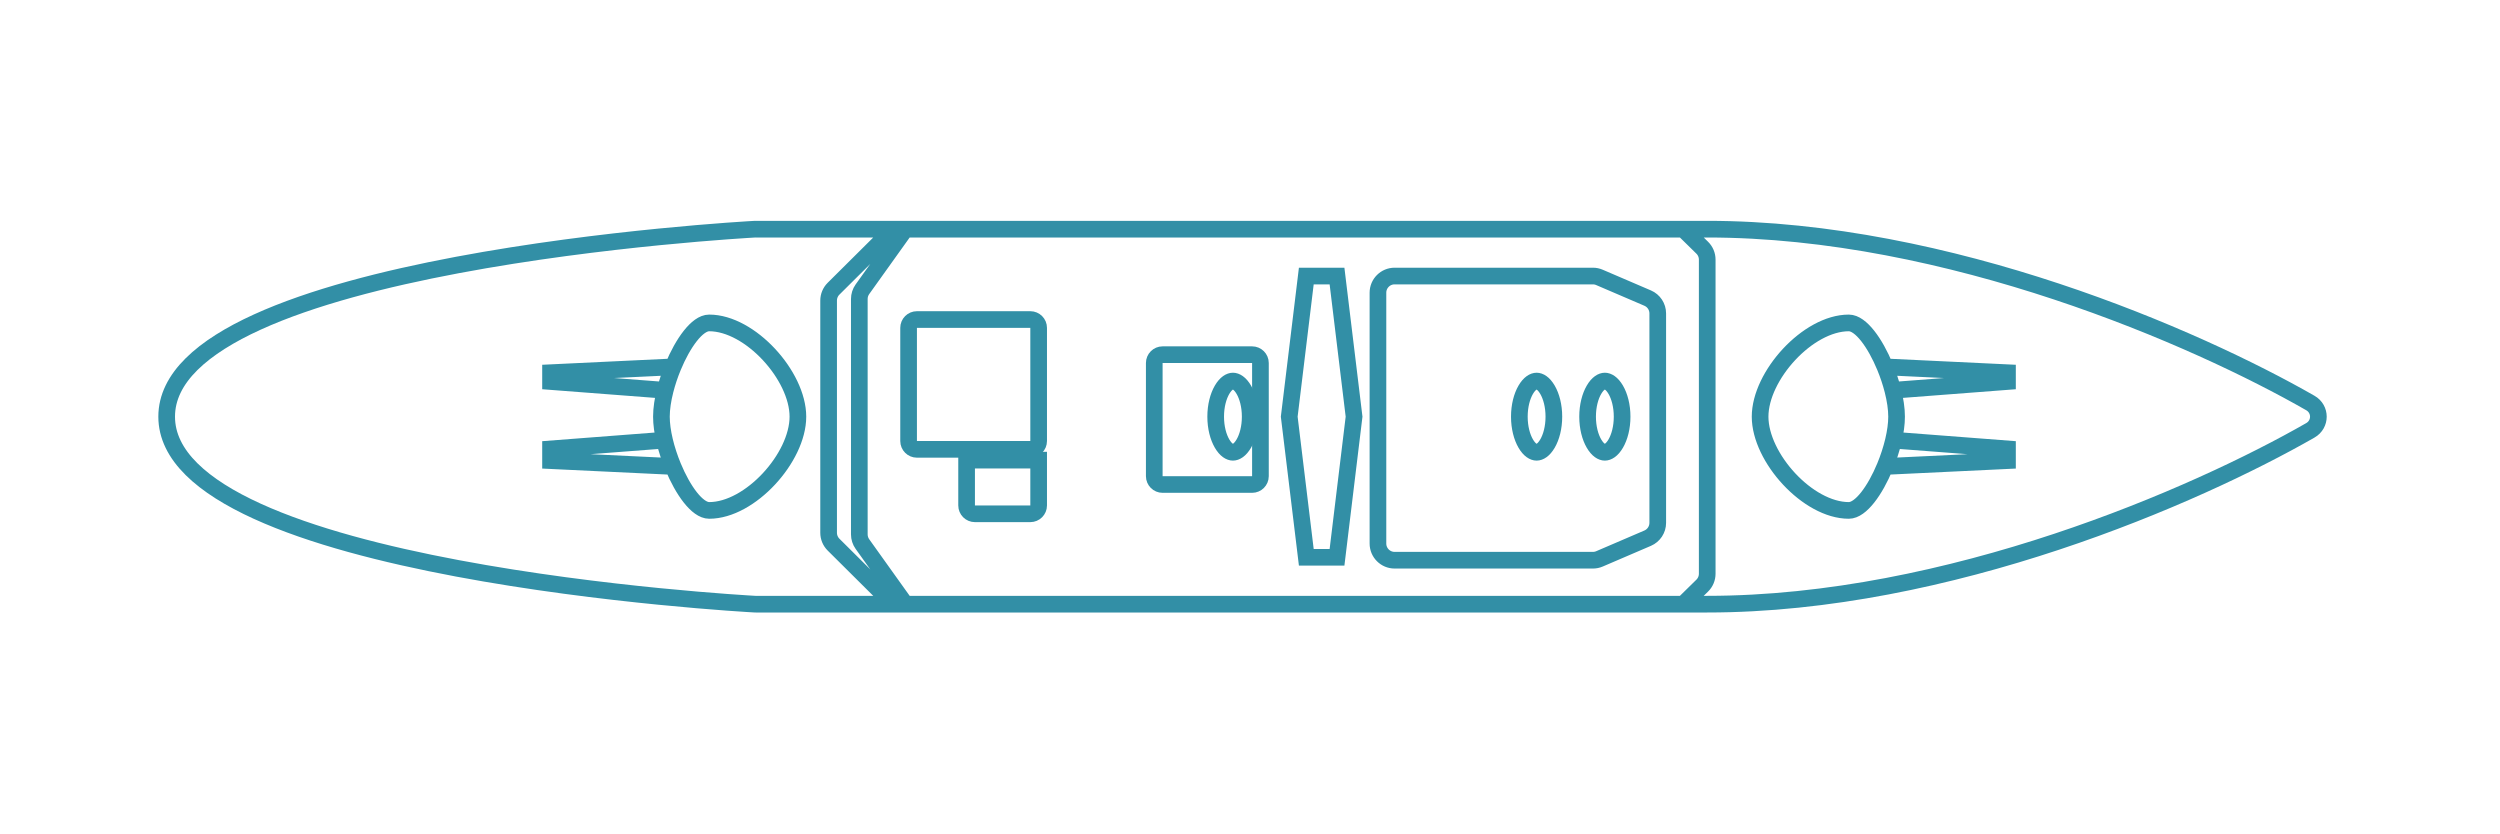
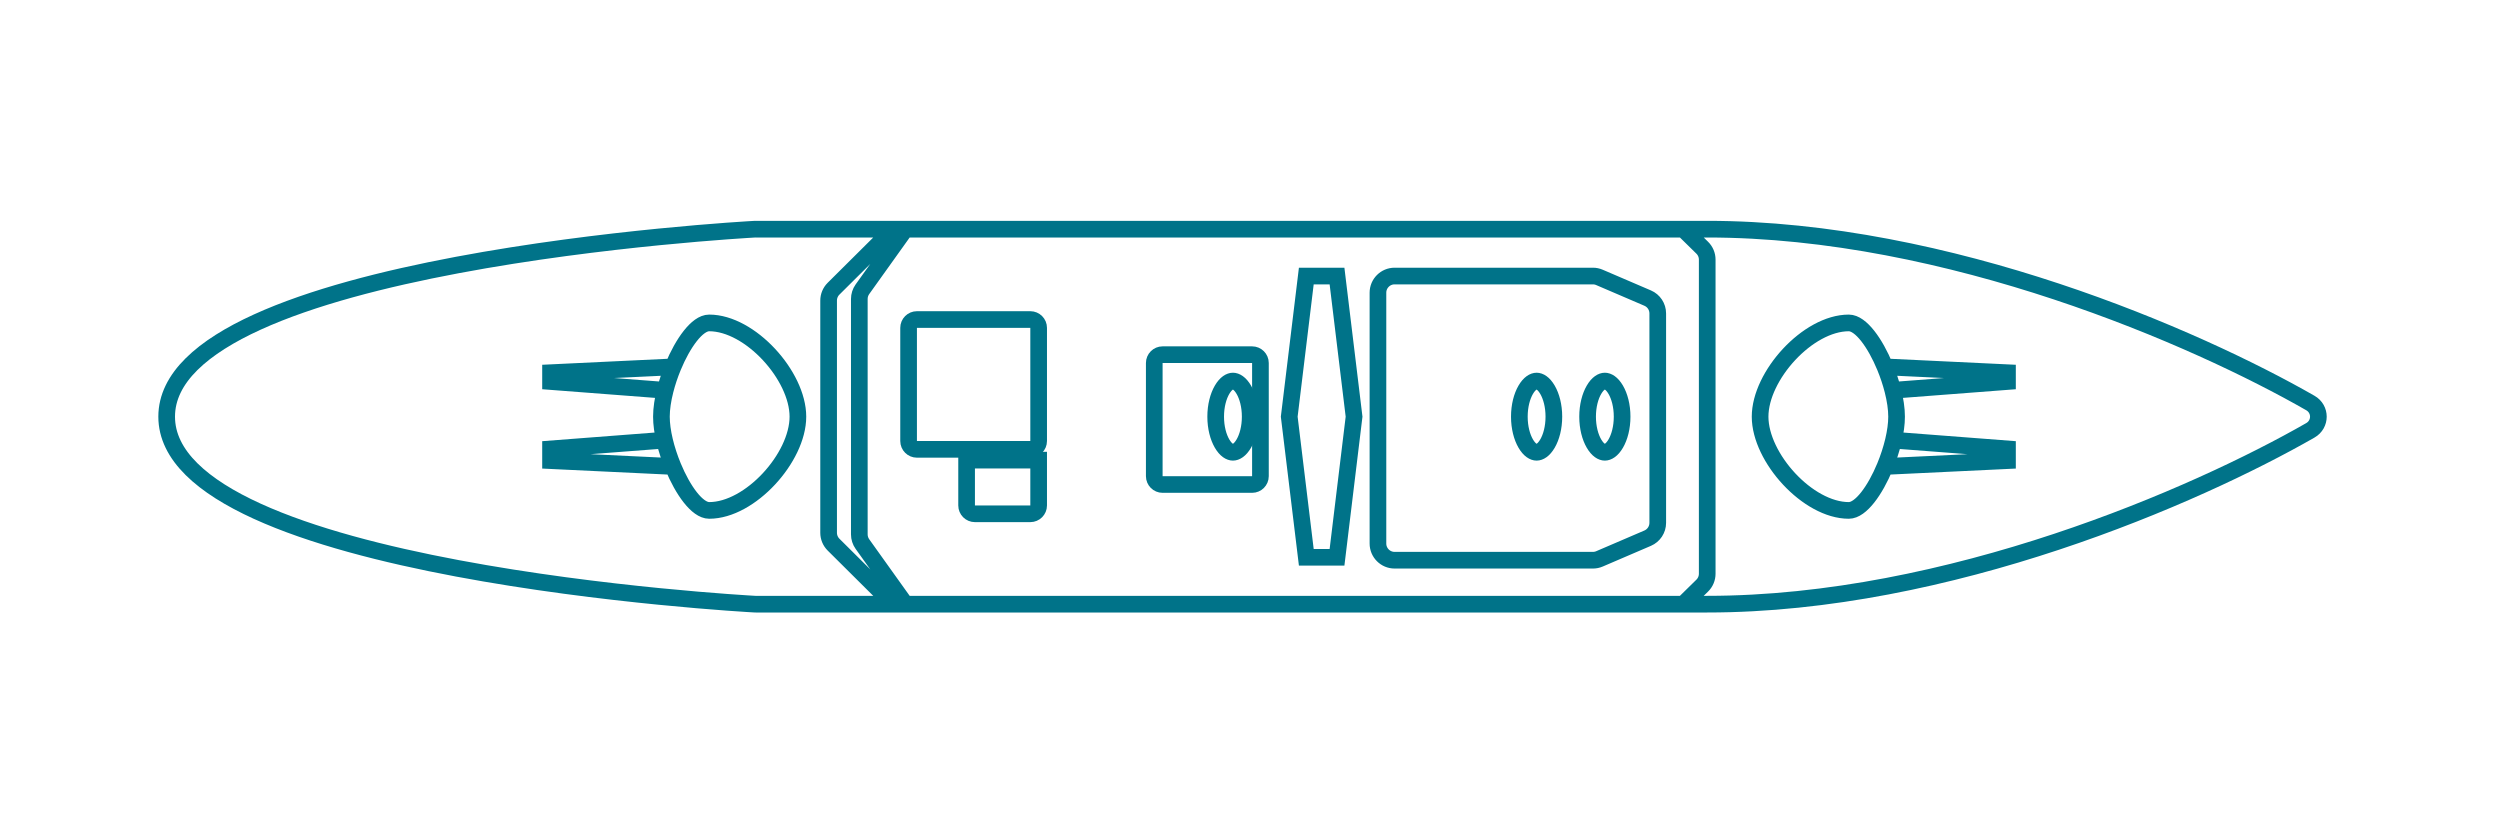
<svg xmlns="http://www.w3.org/2000/svg" width="150" height="50" viewBox="0 0 150 50" fill="none">
-   <path d="M80.221 33.438L81.244 25L80.221 16.562H78.378L77.354 25L78.378 33.438H80.221Z" stroke="#328FA6" />
-   <path d="M113.101 22.012C112.512 20.585 111.65 19.375 110.929 19.375C108.472 19.375 105.606 22.539 105.606 25C105.606 27.461 108.472 30.625 110.929 30.625C111.65 30.625 112.512 29.415 113.101 27.988M113.101 22.012L120.449 22.363V22.891L113.57 23.418M113.101 22.012C113.29 22.469 113.45 22.949 113.57 23.418M113.57 23.418C113.712 23.979 113.795 24.525 113.795 25C113.795 25.872 113.516 26.984 113.101 27.988M113.101 27.988L120.449 27.637V26.934L113.57 26.406" stroke="#328FA6" />
-   <path d="M40.38 22.012C40.969 20.585 41.831 19.375 42.551 19.375C45.008 19.375 47.874 22.539 47.874 25C47.874 27.461 45.008 30.625 42.551 30.625C41.831 30.625 40.969 29.415 40.38 27.988M40.38 22.012L33.032 22.363V22.891L39.911 23.418M40.38 22.012C40.191 22.469 40.03 22.949 39.911 23.418M39.911 23.418C39.768 23.979 39.685 24.525 39.685 25C39.685 25.872 39.965 26.984 40.38 27.988M40.38 27.988L33.032 27.637V26.934L39.911 26.406" stroke="#328FA6" />
-   <path d="M95.256 25C95.256 25.656 95.412 26.225 95.638 26.613C95.871 27.013 96.119 27.137 96.291 27.137C96.463 27.137 96.712 27.013 96.945 26.613C97.171 26.225 97.327 25.656 97.327 25C97.327 24.344 97.171 23.775 96.945 23.387C96.712 22.987 96.463 22.863 96.291 22.863C96.119 22.863 95.871 22.987 95.638 23.387C95.412 23.775 95.256 24.344 95.256 25Z" stroke="#328FA6" />
-   <path d="M91.161 25C91.161 25.656 91.317 26.225 91.543 26.613C91.776 27.013 92.025 27.137 92.197 27.137C92.369 27.137 92.617 27.013 92.85 26.613C93.076 26.225 93.232 25.656 93.232 25C93.232 24.344 93.076 23.775 92.85 23.387C92.617 22.987 92.369 22.863 92.197 22.863C92.025 22.863 91.776 22.987 91.543 23.387C91.317 23.775 91.161 24.344 91.161 25Z" stroke="#328FA6" />
-   <path d="M72.941 25C72.941 25.656 73.097 26.225 73.323 26.613C73.556 27.013 73.805 27.137 73.976 27.137C74.148 27.137 74.397 27.013 74.63 26.613C74.856 26.225 75.012 25.656 75.012 25C75.012 24.344 74.856 23.775 74.63 23.387C74.397 22.987 74.148 22.863 73.976 22.863C73.805 22.863 73.556 22.987 73.323 23.387C73.097 23.775 72.941 24.344 72.941 25Z" stroke="#328FA6" />
-   <path d="M101 13.75H102.433C116.924 13.75 131.771 20.256 138.62 24.179C139.263 24.547 139.263 25.453 138.62 25.821C131.771 29.744 116.924 36.25 102.433 36.25H101M101 13.75L102.133 14.862C102.325 15.05 102.433 15.307 102.433 15.576V34.424C102.433 34.693 102.325 34.95 102.133 35.138L101 36.25M101 13.75H54.323M101 36.25H54.323M53.606 13.75H45.342C45.324 13.75 45.326 13.749 45.308 13.75C44.74 13.781 10 15.702 10 25C10 34.298 44.74 36.219 45.308 36.25C45.326 36.251 45.324 36.25 45.342 36.25H53.606M53.606 13.75L50.011 17.324C49.823 17.512 49.717 17.767 49.717 18.033V31.967C49.717 32.233 49.823 32.488 50.011 32.676L53.606 36.25M53.606 13.75H54.323M53.606 36.25H54.323M54.323 13.75L51.745 17.356C51.624 17.526 51.559 17.729 51.559 17.938V32.062C51.559 32.271 51.624 32.474 51.745 32.644L54.323 36.25M95.968 16.644L98.859 17.885C99.226 18.042 99.465 18.404 99.465 18.803V31.372C99.465 31.772 99.226 32.133 98.859 32.291L95.968 33.532C95.844 33.586 95.71 33.613 95.574 33.613H83.677C83.125 33.613 82.677 33.166 82.677 32.613V17.562C82.677 17.01 83.125 16.562 83.677 16.562H95.574C95.71 16.562 95.844 16.59 95.968 16.644Z" stroke="#328FA6" stroke-linejoin="round" />
-   <path d="M75.126 21.281H69.756C69.48 21.281 69.256 21.505 69.256 21.781V28.57C69.256 28.846 69.48 29.07 69.756 29.07H75.126C75.402 29.07 75.626 28.846 75.626 28.57V21.781C75.626 21.505 75.402 21.281 75.126 21.281Z" stroke="#328FA6" stroke-linejoin="round" />
-   <rect x="-0.5" y="0.5" width="7.803" height="7.789" rx="0.5" transform="matrix(-1 0 0 1 61.8189 18.6719)" stroke="#328FA6" />
-   <path d="M62.319 27.609H57.996V30.328C57.996 30.604 58.22 30.828 58.496 30.828H61.819C62.095 30.828 62.319 30.604 62.319 30.328V27.609Z" stroke="#328FA6" />
+   <path d="M80.221 33.438L81.244 25L80.221 16.562H78.378L77.354 25L78.378 33.438H80.221Z" stroke="#007389" />
+   <path d="M113.101 22.012C112.512 20.585 111.65 19.375 110.929 19.375C108.472 19.375 105.606 22.539 105.606 25C105.606 27.461 108.472 30.625 110.929 30.625C111.65 30.625 112.512 29.415 113.101 27.988M113.101 22.012L120.449 22.363V22.891L113.57 23.418M113.101 22.012C113.29 22.469 113.45 22.949 113.57 23.418M113.57 23.418C113.712 23.979 113.795 24.525 113.795 25C113.795 25.872 113.516 26.984 113.101 27.988M113.101 27.988L120.449 27.637V26.934L113.57 26.406" stroke="#007389" />
+   <path d="M40.38 22.012C40.969 20.585 41.831 19.375 42.551 19.375C45.008 19.375 47.874 22.539 47.874 25C47.874 27.461 45.008 30.625 42.551 30.625C41.831 30.625 40.969 29.415 40.38 27.988M40.38 22.012L33.032 22.363V22.891L39.911 23.418M40.38 22.012C40.191 22.469 40.03 22.949 39.911 23.418M39.911 23.418C39.768 23.979 39.685 24.525 39.685 25C39.685 25.872 39.965 26.984 40.38 27.988M40.38 27.988L33.032 27.637V26.934L39.911 26.406" stroke="#007389" />
+   <path d="M95.256 25C95.256 25.656 95.412 26.225 95.638 26.613C95.871 27.013 96.119 27.137 96.291 27.137C96.463 27.137 96.712 27.013 96.945 26.613C97.171 26.225 97.327 25.656 97.327 25C97.327 24.344 97.171 23.775 96.945 23.387C96.712 22.987 96.463 22.863 96.291 22.863C96.119 22.863 95.871 22.987 95.638 23.387C95.412 23.775 95.256 24.344 95.256 25Z" stroke="#007389" />
+   <path d="M91.161 25C91.161 25.656 91.317 26.225 91.543 26.613C91.776 27.013 92.025 27.137 92.197 27.137C92.369 27.137 92.617 27.013 92.85 26.613C93.076 26.225 93.232 25.656 93.232 25C93.232 24.344 93.076 23.775 92.85 23.387C92.617 22.987 92.369 22.863 92.197 22.863C92.025 22.863 91.776 22.987 91.543 23.387C91.317 23.775 91.161 24.344 91.161 25Z" stroke="#007389" />
+   <path d="M72.941 25C72.941 25.656 73.097 26.225 73.323 26.613C73.556 27.013 73.805 27.137 73.976 27.137C74.148 27.137 74.397 27.013 74.63 26.613C74.856 26.225 75.012 25.656 75.012 25C75.012 24.344 74.856 23.775 74.63 23.387C74.397 22.987 74.148 22.863 73.976 22.863C73.805 22.863 73.556 22.987 73.323 23.387C73.097 23.775 72.941 24.344 72.941 25Z" stroke="#007389" />
+   <path d="M101 13.75H102.433C116.924 13.75 131.771 20.256 138.62 24.179C139.263 24.547 139.263 25.453 138.62 25.821C131.771 29.744 116.924 36.25 102.433 36.25H101M101 13.75L102.133 14.862C102.325 15.05 102.433 15.307 102.433 15.576V34.424C102.433 34.693 102.325 34.95 102.133 35.138L101 36.25M101 13.75H54.323M101 36.25H54.323M53.606 13.75H45.342C45.324 13.75 45.326 13.749 45.308 13.75C44.74 13.781 10 15.702 10 25C10 34.298 44.74 36.219 45.308 36.25C45.326 36.251 45.324 36.25 45.342 36.25H53.606M53.606 13.75L50.011 17.324C49.823 17.512 49.717 17.767 49.717 18.033V31.967C49.717 32.233 49.823 32.488 50.011 32.676L53.606 36.25M53.606 13.75H54.323M53.606 36.25H54.323M54.323 13.75L51.745 17.356C51.624 17.526 51.559 17.729 51.559 17.938V32.062C51.559 32.271 51.624 32.474 51.745 32.644L54.323 36.25M95.968 16.644L98.859 17.885C99.226 18.042 99.465 18.404 99.465 18.803V31.372C99.465 31.772 99.226 32.133 98.859 32.291L95.968 33.532C95.844 33.586 95.71 33.613 95.574 33.613H83.677C83.125 33.613 82.677 33.166 82.677 32.613V17.562C82.677 17.01 83.125 16.562 83.677 16.562H95.574C95.71 16.562 95.844 16.59 95.968 16.644Z" stroke="#007389" stroke-linejoin="round" />
+   <path d="M75.126 21.281H69.756C69.48 21.281 69.256 21.505 69.256 21.781V28.57C69.256 28.846 69.48 29.07 69.756 29.07H75.126C75.402 29.07 75.626 28.846 75.626 28.57V21.781C75.626 21.505 75.402 21.281 75.126 21.281Z" stroke="#007389" stroke-linejoin="round" />
+   <rect x="-0.5" y="0.5" width="7.803" height="7.789" rx="0.5" transform="matrix(-1 0 0 1 61.8189 18.6719)" stroke="#007389" />
+   <path d="M62.319 27.609H57.996V30.328C57.996 30.604 58.22 30.828 58.496 30.828H61.819C62.095 30.828 62.319 30.604 62.319 30.328V27.609Z" stroke="#007389" />
</svg>
